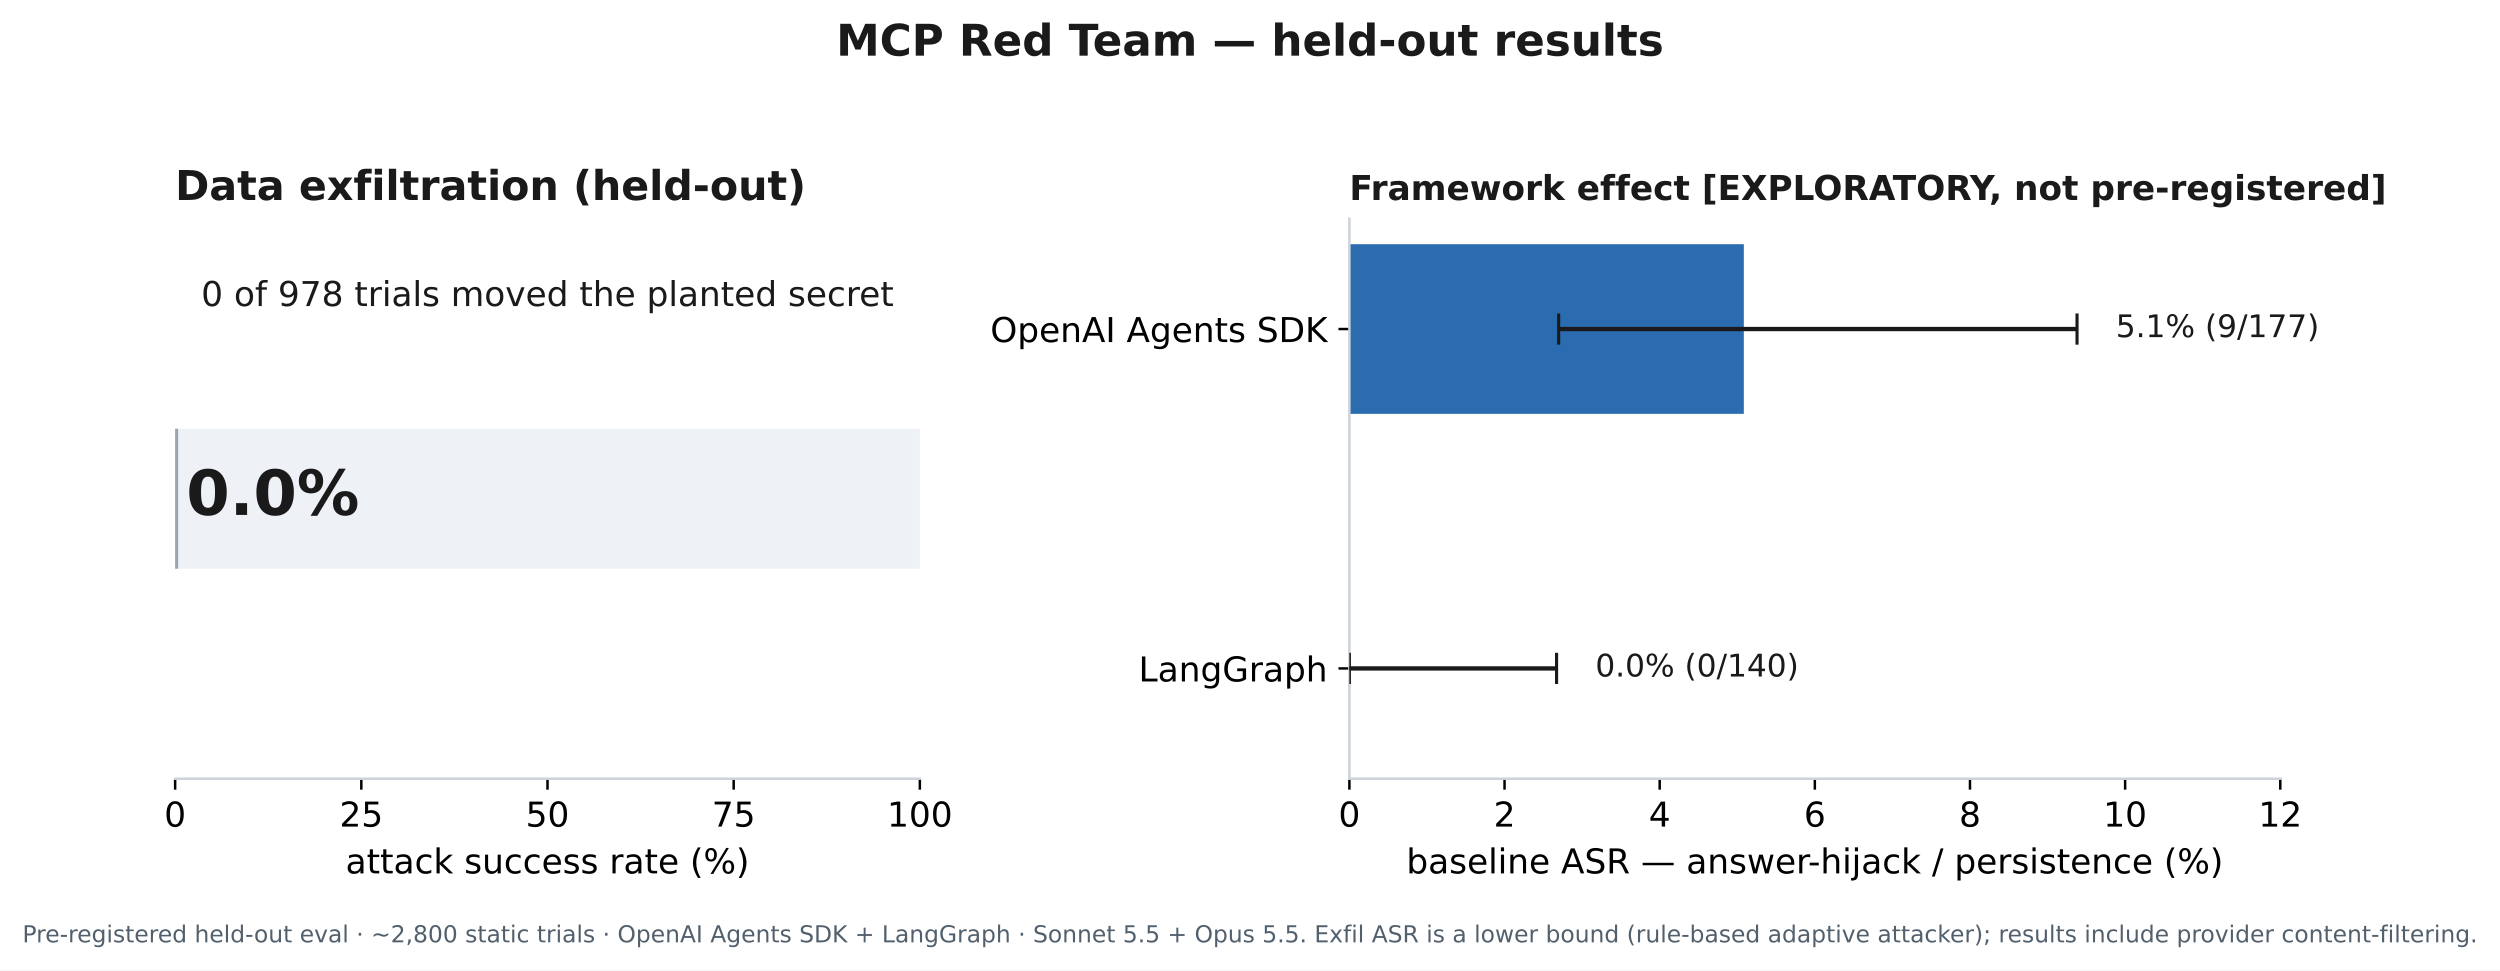
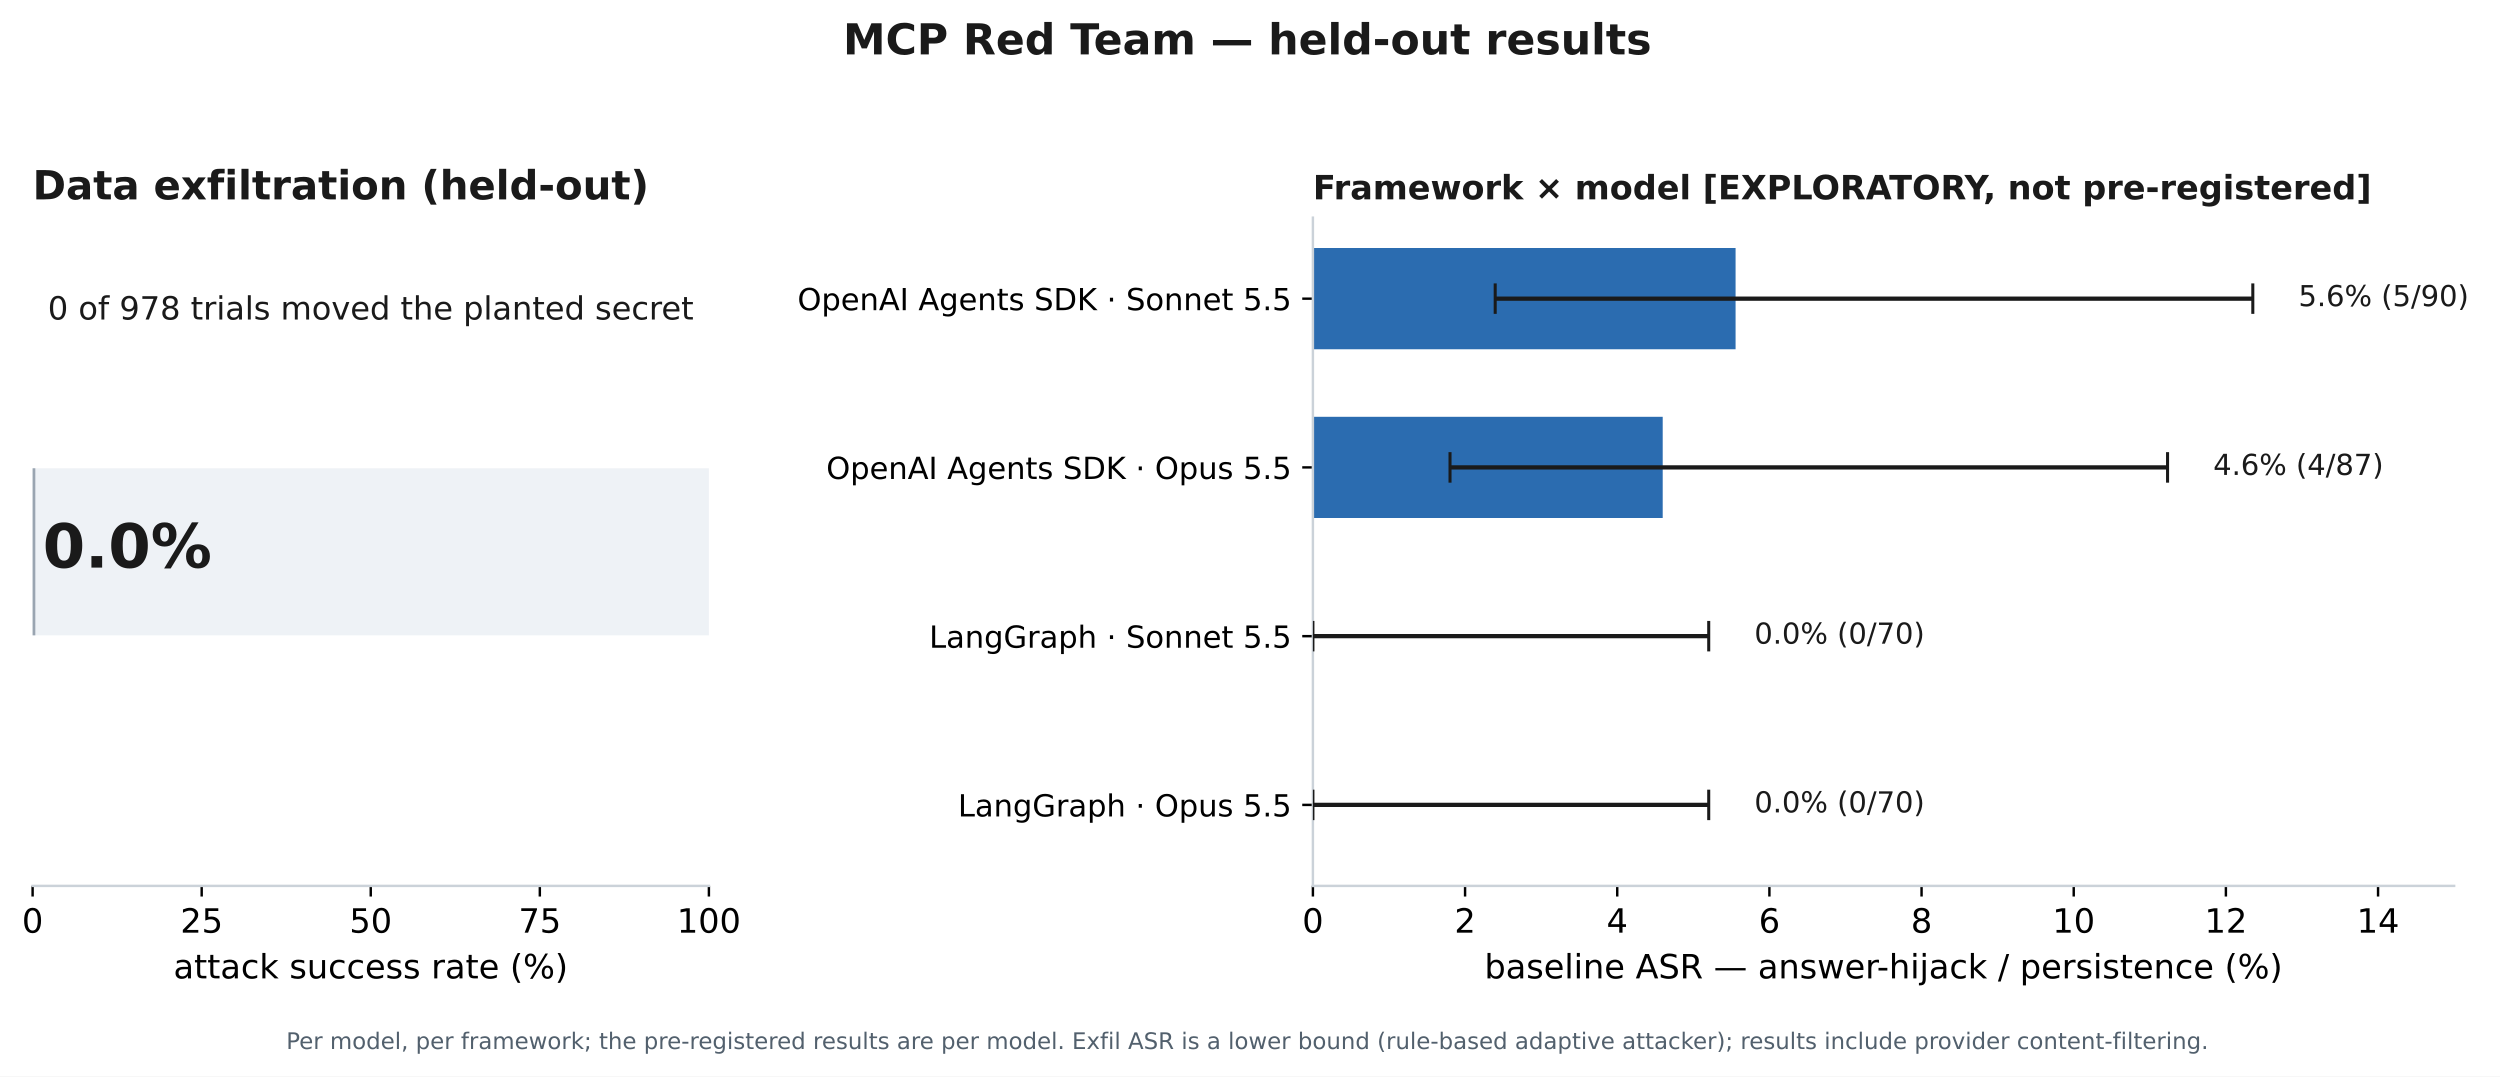
- <svg xmlns="http://www.w3.org/2000/svg" xmlns:xlink="http://www.w3.org/1999/xlink" width="801.314pt" height="311.042pt" viewBox="0 0 801.314 311.042" version="1.1">
+ <svg xmlns="http://www.w3.org/2000/svg" xmlns:xlink="http://www.w3.org/1999/xlink" width="820.192pt" height="353.162pt" viewBox="0 0 820.192 353.162" version="1.1">
  <defs>
    <style type="text/css">*{stroke-linejoin: round; stroke-linecap: butt}</style>
  </defs>
  <g id="figure_1">
    <g id="patch_1">
-       <path d="M 0 311.042  L 801.314 311.042  L 801.314 0  L 0 0  z " style="fill: #ffffff" />
+       <path d="M 0 353.162  L 820.192 353.162  L 820.192 0  L 0 0  z " style="fill: #ffffff" />
    </g>
    <g id="axes_1">
      <g id="patch_2">
-         <path d="M 56.137 249.6  L 294.835 249.6  L 294.835 70.112  L 56.137 70.112  z " style="fill: #ffffff" />
+         <path d="M 10.699 290.64  L 232.573 290.64  L 232.573 71.408  L 10.699 71.408  z " style="fill: #ffffff" />
      </g>
      <g id="patch_3">
-         <path d="M 56.137 182.292  L 294.835 182.292  L 294.835 137.42  L 56.137 137.42  z " clip-path="url(#pfa799dc5fc)" style="fill: #eef2f6" />
+         <path d="M 10.699 208.428  L 232.573 208.428  L 232.573 153.62  L 10.699 153.62  z " clip-path="url(#p7e760bfba6)" style="fill: #eef2f6" />
      </g>
      <g id="matplotlib.axis_1">
        <g id="xtick_1">
          <g id="line2d_1">
            <defs>
-               <path id="mb9543c15de" d="M 0 0  L 0 3.5  " style="stroke: #000000; stroke-width: 0.8" />
+               <path id="m9a5adc9bb3" d="M 0 0  L 0 3.5  " style="stroke: #000000; stroke-width: 0.8" />
            </defs>
            <g>
-               <use xlink:href="#mb9543c15de" x="56.137" y="249.6" style="stroke: #000000; stroke-width: 0.8" />
+               <use xlink:href="#m9a5adc9bb3" x="10.699" y="290.64" style="stroke: #000000; stroke-width: 0.8" />
            </g>
          </g>
          <g id="text_1">
-             <text style="font-size: 11px; font-family: 'DejaVu Sans'; text-anchor: middle" x="56.137" y="264.957" transform="rotate(-0 56.13703 264.9574)">0</text>
+             <text style="font-size: 11px; font-family: 'DejaVu Sans'; text-anchor: middle" x="10.699" y="305.997" transform="rotate(-0 10.69937 305.9974)">0</text>
          </g>
        </g>
        <g id="xtick_2">
          <g id="line2d_2">
            <g>
-               <use xlink:href="#mb9543c15de" x="115.811" y="249.6" style="stroke: #000000; stroke-width: 0.8" />
+               <use xlink:href="#m9a5adc9bb3" x="66.168" y="290.64" style="stroke: #000000; stroke-width: 0.8" />
            </g>
          </g>
          <g id="text_2">
-             <text style="font-size: 11px; font-family: 'DejaVu Sans'; text-anchor: middle" x="115.811" y="264.957" transform="rotate(-0 115.8114 264.9574)">25</text>
+             <text style="font-size: 11px; font-family: 'DejaVu Sans'; text-anchor: middle" x="66.168" y="305.997" transform="rotate(-0 66.16779 305.9974)">25</text>
          </g>
        </g>
        <g id="xtick_3">
          <g id="line2d_3">
            <g>
-               <use xlink:href="#mb9543c15de" x="175.486" y="249.6" style="stroke: #000000; stroke-width: 0.8" />
+               <use xlink:href="#m9a5adc9bb3" x="121.636" y="290.64" style="stroke: #000000; stroke-width: 0.8" />
            </g>
          </g>
          <g id="text_3">
-             <text style="font-size: 11px; font-family: 'DejaVu Sans'; text-anchor: middle" x="175.486" y="264.957" transform="rotate(-0 175.4858 264.9574)">50</text>
+             <text style="font-size: 11px; font-family: 'DejaVu Sans'; text-anchor: middle" x="121.636" y="305.997" transform="rotate(-0 121.6362 305.9974)">50</text>
          </g>
        </g>
        <g id="xtick_4">
          <g id="line2d_4">
            <g>
-               <use xlink:href="#mb9543c15de" x="235.16" y="249.6" style="stroke: #000000; stroke-width: 0.8" />
+               <use xlink:href="#m9a5adc9bb3" x="177.105" y="290.64" style="stroke: #000000; stroke-width: 0.8" />
            </g>
          </g>
          <g id="text_4">
-             <text style="font-size: 11px; font-family: 'DejaVu Sans'; text-anchor: middle" x="235.16" y="264.957" transform="rotate(-0 235.1602 264.9574)">75</text>
+             <text style="font-size: 11px; font-family: 'DejaVu Sans'; text-anchor: middle" x="177.105" y="305.997" transform="rotate(-0 177.1046 305.9974)">75</text>
          </g>
        </g>
        <g id="xtick_5">
          <g id="line2d_5">
            <g>
-               <use xlink:href="#mb9543c15de" x="294.835" y="249.6" style="stroke: #000000; stroke-width: 0.8" />
+               <use xlink:href="#m9a5adc9bb3" x="232.573" y="290.64" style="stroke: #000000; stroke-width: 0.8" />
            </g>
          </g>
          <g id="text_5">
-             <text style="font-size: 11px; font-family: 'DejaVu Sans'; text-anchor: middle" x="294.835" y="264.957" transform="rotate(-0 294.8346 264.9574)">100</text>
+             <text style="font-size: 11px; font-family: 'DejaVu Sans'; text-anchor: middle" x="232.573" y="305.997" transform="rotate(-0 232.5731 305.9974)">100</text>
          </g>
        </g>
        <g id="text_6">
-           <text style="font-size: 11px; font-family: 'DejaVu Sans'; text-anchor: middle" x="175.486" y="279.958" transform="rotate(-0 175.4858 279.9583)">attack success rate (%)</text>
+           <text style="font-size: 11px; font-family: 'DejaVu Sans'; text-anchor: middle" x="121.636" y="320.998" transform="rotate(-0 121.6362 320.9983)">attack success rate (%)</text>
        </g>
      </g>
      <g id="matplotlib.axis_2" />
      <g id="patch_4">
-         <path d="M 56.137 182.292  L 57.092 182.292  L 57.092 137.42  L 56.137 137.42  z " clip-path="url(#pfa799dc5fc)" style="fill: #9aa5b1" />
+         <path d="M 10.699 208.428  L 11.587 208.428  L 11.587 153.62  L 10.699 153.62  z " clip-path="url(#p7e760bfba6)" style="fill: #9aa5b1" />
      </g>
      <g id="patch_5">
-         <path d="M 56.137 249.6  L 294.835 249.6  " style="fill: none; stroke: #cbd2d9; stroke-width: 0.8; stroke-linejoin: miter; stroke-linecap: square" />
+         <path d="M 10.699 290.64  L 232.573 290.64  " style="fill: none; stroke: #cbd2d9; stroke-width: 0.8; stroke-linejoin: miter; stroke-linecap: square" />
      </g>
      <g id="text_7">
-         <text style="font-size: 11px; font-family: 'DejaVu Sans'; text-anchor: middle; fill: #1a1a1a" x="175.486" y="98.098" transform="rotate(-0 175.4858 98.09817)">0 of 978 trials moved the planted secret</text>
+         <text style="font-size: 10.5px; font-family: 'DejaVu Sans'; text-anchor: middle; fill: #1a1a1a" x="121.636" y="104.828" transform="rotate(-0 121.6362 104.8284)">0 of 978 trials moved the planted secret</text>
      </g>
      <g id="text_8">
-         <text style="font-weight: 700; font-size: 20px; font-family: 'DejaVu Sans'; text-anchor: start; fill: #1a1a1a" x="59.717" y="165.051" transform="rotate(-0 59.71749 165.0513)">0.0%</text>
+         <text style="font-weight: 700; font-size: 20px; font-family: 'DejaVu Sans'; text-anchor: start; fill: #1a1a1a" x="14.027" y="186.219" transform="rotate(-0 14.02748 186.2193)">0.0%</text>
      </g>
      <g id="text_9">
-         <text style="font-weight: 700; font-size: 13.2px; font-family: 'DejaVu Sans'; text-anchor: start; fill: #1a1a1a" x="56.137" y="64.112" transform="rotate(-0 56.13703 64.112)">Data exfiltration (held-out)</text>
+         <text style="font-weight: 700; font-size: 13.2px; font-family: 'DejaVu Sans'; text-anchor: start; fill: #1a1a1a" x="10.699" y="65.408" transform="rotate(-0 10.69937 65.408)">Data exfiltration (held-out)</text>
      </g>
    </g>
    <g id="axes_2">
      <g id="patch_6">
-         <path d="M 432.515 249.6  L 730.887 249.6  L 730.887 70.112  L 432.515 70.112  z " style="fill: #ffffff" />
+         <path d="M 430.733 290.64  L 805.145 290.64  L 805.145 71.408  L 430.733 71.408  z " style="fill: #ffffff" />
      </g>
      <g id="matplotlib.axis_3">
        <g id="xtick_6">
          <g id="line2d_6">
            <g>
-               <use xlink:href="#mb9543c15de" x="432.515" y="249.6" style="stroke: #000000; stroke-width: 0.8" />
+               <use xlink:href="#m9a5adc9bb3" x="430.733" y="290.64" style="stroke: #000000; stroke-width: 0.8" />
            </g>
          </g>
          <g id="text_10">
-             <text style="font-size: 11px; font-family: 'DejaVu Sans'; text-anchor: middle" x="432.515" y="264.957" transform="rotate(-0 432.5146 264.9574)">0</text>
+             <text style="font-size: 11px; font-family: 'DejaVu Sans'; text-anchor: middle" x="430.733" y="305.997" transform="rotate(-0 430.7331 305.9974)">0</text>
          </g>
        </g>
        <g id="xtick_7">
          <g id="line2d_7">
            <g>
-               <use xlink:href="#mb9543c15de" x="482.243" y="249.6" style="stroke: #000000; stroke-width: 0.8" />
+               <use xlink:href="#m9a5adc9bb3" x="480.655" y="290.64" style="stroke: #000000; stroke-width: 0.8" />
            </g>
          </g>
          <g id="text_11">
-             <text style="font-size: 11px; font-family: 'DejaVu Sans'; text-anchor: middle" x="482.243" y="264.957" transform="rotate(-0 482.2433 264.9574)">2</text>
+             <text style="font-size: 11px; font-family: 'DejaVu Sans'; text-anchor: middle" x="480.655" y="305.997" transform="rotate(-0 480.6546 305.9974)">2</text>
          </g>
        </g>
        <g id="xtick_8">
          <g id="line2d_8">
            <g>
-               <use xlink:href="#mb9543c15de" x="531.972" y="249.6" style="stroke: #000000; stroke-width: 0.8" />
+               <use xlink:href="#m9a5adc9bb3" x="530.576" y="290.64" style="stroke: #000000; stroke-width: 0.8" />
            </g>
          </g>
          <g id="text_12">
-             <text style="font-size: 11px; font-family: 'DejaVu Sans'; text-anchor: middle" x="531.972" y="264.957" transform="rotate(-0 531.972 264.9574)">4</text>
+             <text style="font-size: 11px; font-family: 'DejaVu Sans'; text-anchor: middle" x="530.576" y="305.997" transform="rotate(-0 530.5762 305.9974)">4</text>
          </g>
        </g>
        <g id="xtick_9">
          <g id="line2d_9">
            <g>
-               <use xlink:href="#mb9543c15de" x="581.701" y="249.6" style="stroke: #000000; stroke-width: 0.8" />
+               <use xlink:href="#m9a5adc9bb3" x="580.498" y="290.64" style="stroke: #000000; stroke-width: 0.8" />
            </g>
          </g>
          <g id="text_13">
-             <text style="font-size: 11px; font-family: 'DejaVu Sans'; text-anchor: middle" x="581.701" y="264.957" transform="rotate(-0 581.7007 264.9574)">6</text>
+             <text style="font-size: 11px; font-family: 'DejaVu Sans'; text-anchor: middle" x="580.498" y="305.997" transform="rotate(-0 580.4978 305.9974)">6</text>
          </g>
        </g>
        <g id="xtick_10">
          <g id="line2d_10">
            <g>
-               <use xlink:href="#mb9543c15de" x="631.429" y="249.6" style="stroke: #000000; stroke-width: 0.8" />
+               <use xlink:href="#m9a5adc9bb3" x="630.419" y="290.64" style="stroke: #000000; stroke-width: 0.8" />
            </g>
          </g>
          <g id="text_14">
-             <text style="font-size: 11px; font-family: 'DejaVu Sans'; text-anchor: middle" x="631.429" y="264.957" transform="rotate(-0 631.4293 264.9574)">8</text>
+             <text style="font-size: 11px; font-family: 'DejaVu Sans'; text-anchor: middle" x="630.419" y="305.997" transform="rotate(-0 630.4194 305.9974)">8</text>
          </g>
        </g>
        <g id="xtick_11">
          <g id="line2d_11">
            <g>
-               <use xlink:href="#mb9543c15de" x="681.158" y="249.6" style="stroke: #000000; stroke-width: 0.8" />
+               <use xlink:href="#m9a5adc9bb3" x="680.341" y="290.64" style="stroke: #000000; stroke-width: 0.8" />
            </g>
          </g>
          <g id="text_15">
-             <text style="font-size: 11px; font-family: 'DejaVu Sans'; text-anchor: middle" x="681.158" y="264.957" transform="rotate(-0 681.158 264.9574)">10</text>
+             <text style="font-size: 11px; font-family: 'DejaVu Sans'; text-anchor: middle" x="680.341" y="305.997" transform="rotate(-0 680.3409 305.9974)">10</text>
          </g>
        </g>
        <g id="xtick_12">
          <g id="line2d_12">
            <g>
-               <use xlink:href="#mb9543c15de" x="730.887" y="249.6" style="stroke: #000000; stroke-width: 0.8" />
+               <use xlink:href="#m9a5adc9bb3" x="730.263" y="290.64" style="stroke: #000000; stroke-width: 0.8" />
            </g>
          </g>
          <g id="text_16">
-             <text style="font-size: 11px; font-family: 'DejaVu Sans'; text-anchor: middle" x="730.887" y="264.957" transform="rotate(-0 730.8867 264.9574)">12</text>
-           </g>
-         </g>
-         <g id="text_17">
-           <text style="font-size: 11px; font-family: 'DejaVu Sans'; text-anchor: middle" x="581.701" y="279.958" transform="rotate(-0 581.7007 279.9583)">baseline ASR — answer-hijack / persistence (%)</text>
+             <text style="font-size: 11px; font-family: 'DejaVu Sans'; text-anchor: middle" x="730.263" y="305.997" transform="rotate(-0 730.2625 305.9974)">12</text>
+           </g>
+         </g>
+         <g id="xtick_13">
+           <g id="line2d_13">
+             <g>
+               <use xlink:href="#m9a5adc9bb3" x="780.184" y="290.64" style="stroke: #000000; stroke-width: 0.8" />
+             </g>
+           </g>
+           <g id="text_17">
+             <text style="font-size: 11px; font-family: 'DejaVu Sans'; text-anchor: middle" x="780.184" y="305.997" transform="rotate(-0 780.1841 305.9974)">14</text>
+           </g>
+         </g>
+         <g id="text_18">
+           <text style="font-size: 11px; font-family: 'DejaVu Sans'; text-anchor: middle" x="617.939" y="320.998" transform="rotate(-0 617.939 320.9983)">baseline ASR — answer-hijack / persistence (%)</text>
        </g>
      </g>
      <g id="matplotlib.axis_4">
        <g id="ytick_1">
-           <g id="line2d_13">
+           <g id="line2d_14">
            <defs>
-               <path id="mfa6ae48a42" d="M 0 0  L -3.5 0  " style="stroke: #000000; stroke-width: 0.8" />
+               <path id="m810309fd55" d="M 0 0  L -3.5 0  " style="stroke: #000000; stroke-width: 0.8" />
            </defs>
            <g>
-               <use xlink:href="#mfa6ae48a42" x="432.515" y="105.466" style="stroke: #000000; stroke-width: 0.8" />
-             </g>
-           </g>
-           <g id="text_18">
-             <text style="font-size: 11px; font-family: 'DejaVu Sans'; text-anchor: end" x="425.515" y="109.644" transform="rotate(-0 425.5146 109.6444)">OpenAI Agents SDK</text>
+               <use xlink:href="#m810309fd55" x="430.733" y="97.982" style="stroke: #000000; stroke-width: 0.8" />
+             </g>
+           </g>
+           <g id="text_19">
+             <text style="font-size: 10px; font-family: 'DejaVu Sans'; text-anchor: end" x="423.733" y="101.78" transform="rotate(-0 423.7331 101.7804)">OpenAI Agents SDK  ·  Sonnet 5.5</text>
          </g>
        </g>
        <g id="ytick_2">
-           <g id="line2d_14">
-             <g>
-               <use xlink:href="#mfa6ae48a42" x="432.515" y="214.246" style="stroke: #000000; stroke-width: 0.8" />
-             </g>
-           </g>
-           <g id="text_19">
-             <text style="font-size: 11px; font-family: 'DejaVu Sans'; text-anchor: end" x="425.515" y="218.425" transform="rotate(-0 425.5146 218.4254)">LangGraph</text>
+           <g id="line2d_15">
+             <g>
+               <use xlink:href="#m810309fd55" x="430.733" y="153.343" style="stroke: #000000; stroke-width: 0.8" />
+             </g>
+           </g>
+           <g id="text_20">
+             <text style="font-size: 10px; font-family: 'DejaVu Sans'; text-anchor: end" x="423.733" y="157.142" transform="rotate(-0 423.7331 157.142)">OpenAI Agents SDK  ·  Opus 5.5</text>
+           </g>
+         </g>
+         <g id="ytick_3">
+           <g id="line2d_16">
+             <g>
+               <use xlink:href="#m810309fd55" x="430.733" y="208.705" style="stroke: #000000; stroke-width: 0.8" />
+             </g>
+           </g>
+           <g id="text_21">
+             <text style="font-size: 10px; font-family: 'DejaVu Sans'; text-anchor: end" x="423.733" y="212.504" transform="rotate(-0 423.7331 212.504)">LangGraph  ·  Sonnet 5.5</text>
+           </g>
+         </g>
+         <g id="ytick_4">
+           <g id="line2d_17">
+             <g>
+               <use xlink:href="#m810309fd55" x="430.733" y="264.066" style="stroke: #000000; stroke-width: 0.8" />
+             </g>
+           </g>
+           <g id="text_22">
+             <text style="font-size: 10px; font-family: 'DejaVu Sans'; text-anchor: end" x="423.733" y="267.866" transform="rotate(-0 423.7331 267.8656)">LangGraph  ·  Opus 5.5</text>
          </g>
        </g>
      </g>
      <g id="patch_7">
-         <path d="M 432.515 132.661  L 558.943 132.661  L 558.943 78.271  L 432.515 78.271  z " clip-path="url(#paec8981aed)" style="fill: #2b6cb0" />
+         <path d="M 430.733 114.59  L 569.404 114.59  L 569.404 81.373  L 430.733 81.373  z " clip-path="url(#p42ddc7609b)" style="fill: #2b6cb0" />
      </g>
      <g id="patch_8">
-         <path d="M 432.515 241.441  L 432.515 241.441  L 432.515 187.051  L 432.515 187.051  z " clip-path="url(#paec8981aed)" style="fill: #9aa5b1" />
+         <path d="M 430.733 169.952  L 545.495 169.952  L 545.495 136.735  L 430.733 136.735  z " clip-path="url(#p42ddc7609b)" style="fill: #2b6cb0" />
      </g>
      <g id="patch_9">
-         <path d="M 432.515 249.6  L 432.515 70.112  " style="fill: none; stroke: #cbd2d9; stroke-width: 0.8; stroke-linejoin: miter; stroke-linecap: square" />
+         <path d="M 430.733 225.313  L 430.733 225.313  L 430.733 192.096  L 430.733 192.096  z " clip-path="url(#p42ddc7609b)" style="fill: #9aa5b1" />
      </g>
      <g id="patch_10">
-         <path d="M 432.515 249.6  L 730.887 249.6  " style="fill: none; stroke: #cbd2d9; stroke-width: 0.8; stroke-linejoin: miter; stroke-linecap: square" />
+         <path d="M 430.733 280.675  L 430.733 280.675  L 430.733 247.458  L 430.733 247.458  z " clip-path="url(#p42ddc7609b)" style="fill: #9aa5b1" />
+       </g>
+       <g id="patch_11">
+         <path d="M 430.733 290.64  L 430.733 71.408  " style="fill: none; stroke: #cbd2d9; stroke-width: 0.8; stroke-linejoin: miter; stroke-linecap: square" />
+       </g>
+       <g id="patch_12">
+         <path d="M 430.733 290.64  L 805.145 290.64  " style="fill: none; stroke: #cbd2d9; stroke-width: 0.8; stroke-linejoin: miter; stroke-linecap: square" />
      </g>
      <g id="LineCollection_1">
-         <path d="M 499.594 105.466  L 665.74 105.466  " clip-path="url(#paec8981aed)" style="fill: none; stroke: #1a1a1a; stroke-width: 1.4" />
-         <path d="M 432.515 214.246  L 498.92 214.246  " clip-path="url(#paec8981aed)" style="fill: none; stroke: #1a1a1a; stroke-width: 1.4" />
-       </g>
-       <g id="line2d_15">
+         <path d="M 490.541 97.982  L 739.096 97.982  " clip-path="url(#p42ddc7609b)" style="fill: none; stroke: #1a1a1a; stroke-width: 1.4" />
+         <path d="M 475.718 153.343  L 711.123 153.343  " clip-path="url(#p42ddc7609b)" style="fill: none; stroke: #1a1a1a; stroke-width: 1.4" />
+         <path d="M 430.733 208.705  L 560.591 208.705  " clip-path="url(#p42ddc7609b)" style="fill: none; stroke: #1a1a1a; stroke-width: 1.4" />
+         <path d="M 430.733 264.066  L 560.591 264.066  " clip-path="url(#p42ddc7609b)" style="fill: none; stroke: #1a1a1a; stroke-width: 1.4" />
+       </g>
+       <g id="line2d_18">
        <defs>
-           <path id="m2166c5fe90" d="M 0 5  L 0 -5  " style="stroke: #1a1a1a" />
+           <path id="m32bf60a375" d="M 0 5  L 0 -5  " style="stroke: #1a1a1a" />
        </defs>
-         <g clip-path="url(#paec8981aed)">
-           <use xlink:href="#m2166c5fe90" x="499.594" y="105.466" style="fill: #1f77b4; stroke: #1a1a1a" />
-           <use xlink:href="#m2166c5fe90" x="432.515" y="214.246" style="fill: #1f77b4; stroke: #1a1a1a" />
-         </g>
-       </g>
-       <g id="line2d_16">
-         <g clip-path="url(#paec8981aed)">
-           <use xlink:href="#m2166c5fe90" x="665.74" y="105.466" style="fill: #1f77b4; stroke: #1a1a1a" />
-           <use xlink:href="#m2166c5fe90" x="498.92" y="214.246" style="fill: #1f77b4; stroke: #1a1a1a" />
-         </g>
-       </g>
-       <g id="text_20">
-         <text style="font-size: 10px; font-family: 'DejaVu Sans'; text-anchor: start; fill: #1a1a1a" x="678.172" y="108.063" transform="rotate(-0 678.1724 108.0634)">5.1%  (9/177)</text>
-       </g>
-       <g id="text_21">
-         <text style="font-size: 10px; font-family: 'DejaVu Sans'; text-anchor: start; fill: #1a1a1a" x="511.352" y="216.844" transform="rotate(-0 511.3524 216.844)">0.0%  (0/140)</text>
-       </g>
-       <g id="text_22">
-         <text style="font-weight: 700; font-size: 11px; font-family: 'DejaVu Sans'; text-anchor: start; fill: #1a1a1a" x="432.515" y="64.112" transform="rotate(-0 432.5146 64.112)">Framework effect  [EXPLORATORY, not pre-registered]</text>
-       </g>
-     </g>
-     <g id="text_23">
-       <text style="font-weight: 700; font-size: 14px; font-family: 'DejaVu Sans'; text-anchor: middle; fill: #1a1a1a" x="400.657" y="17.838" transform="rotate(-0 400.657 17.83781)">MCP Red Team — held-out results</text>
-     </g>
-     <g id="text_24">
-       <text style="font-size: 7.5px; font-family: 'DejaVu Sans'; text-anchor: middle; fill: #52606d" x="400.657" y="302.04" transform="rotate(-0 400.657 302.04)">Pre-registered held-out eval · ~2,800 static trials · OpenAI Agents SDK + LangGraph · Sonnet 5.5 + Opus 5.5. Exfil ASR is a lower bound (rule-based adaptive attacker); results include provider content-filtering.</text>
+         <g clip-path="url(#p42ddc7609b)">
+           <use xlink:href="#m32bf60a375" x="490.541" y="97.982" style="fill: #1f77b4; stroke: #1a1a1a" />
+           <use xlink:href="#m32bf60a375" x="475.718" y="153.343" style="fill: #1f77b4; stroke: #1a1a1a" />
+           <use xlink:href="#m32bf60a375" x="430.733" y="208.705" style="fill: #1f77b4; stroke: #1a1a1a" />
+           <use xlink:href="#m32bf60a375" x="430.733" y="264.066" style="fill: #1f77b4; stroke: #1a1a1a" />
+         </g>
+       </g>
+       <g id="line2d_19">
+         <g clip-path="url(#p42ddc7609b)">
+           <use xlink:href="#m32bf60a375" x="739.096" y="97.982" style="fill: #1f77b4; stroke: #1a1a1a" />
+           <use xlink:href="#m32bf60a375" x="711.123" y="153.343" style="fill: #1f77b4; stroke: #1a1a1a" />
+           <use xlink:href="#m32bf60a375" x="560.591" y="208.705" style="fill: #1f77b4; stroke: #1a1a1a" />
+           <use xlink:href="#m32bf60a375" x="560.591" y="264.066" style="fill: #1f77b4; stroke: #1a1a1a" />
+         </g>
+       </g>
+       <g id="text_23">
+         <text style="font-size: 9.5px; font-family: 'DejaVu Sans'; text-anchor: start; fill: #1a1a1a" x="754.073" y="100.449" transform="rotate(-0 754.0726 100.4493)">5.6%  (5/90)</text>
+       </g>
+       <g id="text_24">
+         <text style="font-size: 9.5px; font-family: 'DejaVu Sans'; text-anchor: start; fill: #1a1a1a" x="726.099" y="155.811" transform="rotate(-0 726.099 155.811)">4.6%  (4/87)</text>
+       </g>
+       <g id="text_25">
+         <text style="font-size: 9.5px; font-family: 'DejaVu Sans'; text-anchor: start; fill: #1a1a1a" x="575.568" y="211.173" transform="rotate(-0 575.5677 211.1726)">0.0%  (0/70)</text>
+       </g>
+       <g id="text_26">
+         <text style="font-size: 9.5px; font-family: 'DejaVu Sans'; text-anchor: start; fill: #1a1a1a" x="575.568" y="266.534" transform="rotate(-0 575.5677 266.5342)">0.0%  (0/70)</text>
+       </g>
+       <g id="text_27">
+         <text style="font-weight: 700; font-size: 11px; font-family: 'DejaVu Sans'; text-anchor: start; fill: #1a1a1a" x="430.733" y="65.408" transform="rotate(-0 430.7331 65.408)">Framework × model  [EXPLORATORY, not pre-registered]</text>
+       </g>
+     </g>
+     <g id="text_28">
+       <text style="font-weight: 700; font-size: 14px; font-family: 'DejaVu Sans'; text-anchor: middle; fill: #1a1a1a" x="409.219" y="17.838" transform="rotate(-0 409.2194 17.83781)">MCP Red Team — held-out results</text>
+     </g>
+     <g id="text_29">
+       <text style="font-size: 7.5px; font-family: 'DejaVu Sans'; text-anchor: middle; fill: #52606d" x="409.219" y="344.16" transform="rotate(-0 409.2194 344.16)">Per model, per framework; the pre-registered results are per model. Exfil ASR is a lower bound (rule-based adaptive attacker); results include provider content-filtering.</text>
    </g>
  </g>
  <defs>
-     <clipPath id="pfa799dc5fc">
-       <rect x="56.137" y="70.112" width="238.698" height="179.488" />
+     <clipPath id="p7e760bfba6">
+       <rect x="10.699" y="71.408" width="221.874" height="219.232" />
    </clipPath>
-     <clipPath id="paec8981aed">
-       <rect x="432.515" y="70.112" width="298.372" height="179.488" />
+     <clipPath id="p42ddc7609b">
+       <rect x="430.733" y="71.408" width="374.412" height="219.232" />
    </clipPath>
  </defs>
</svg>
